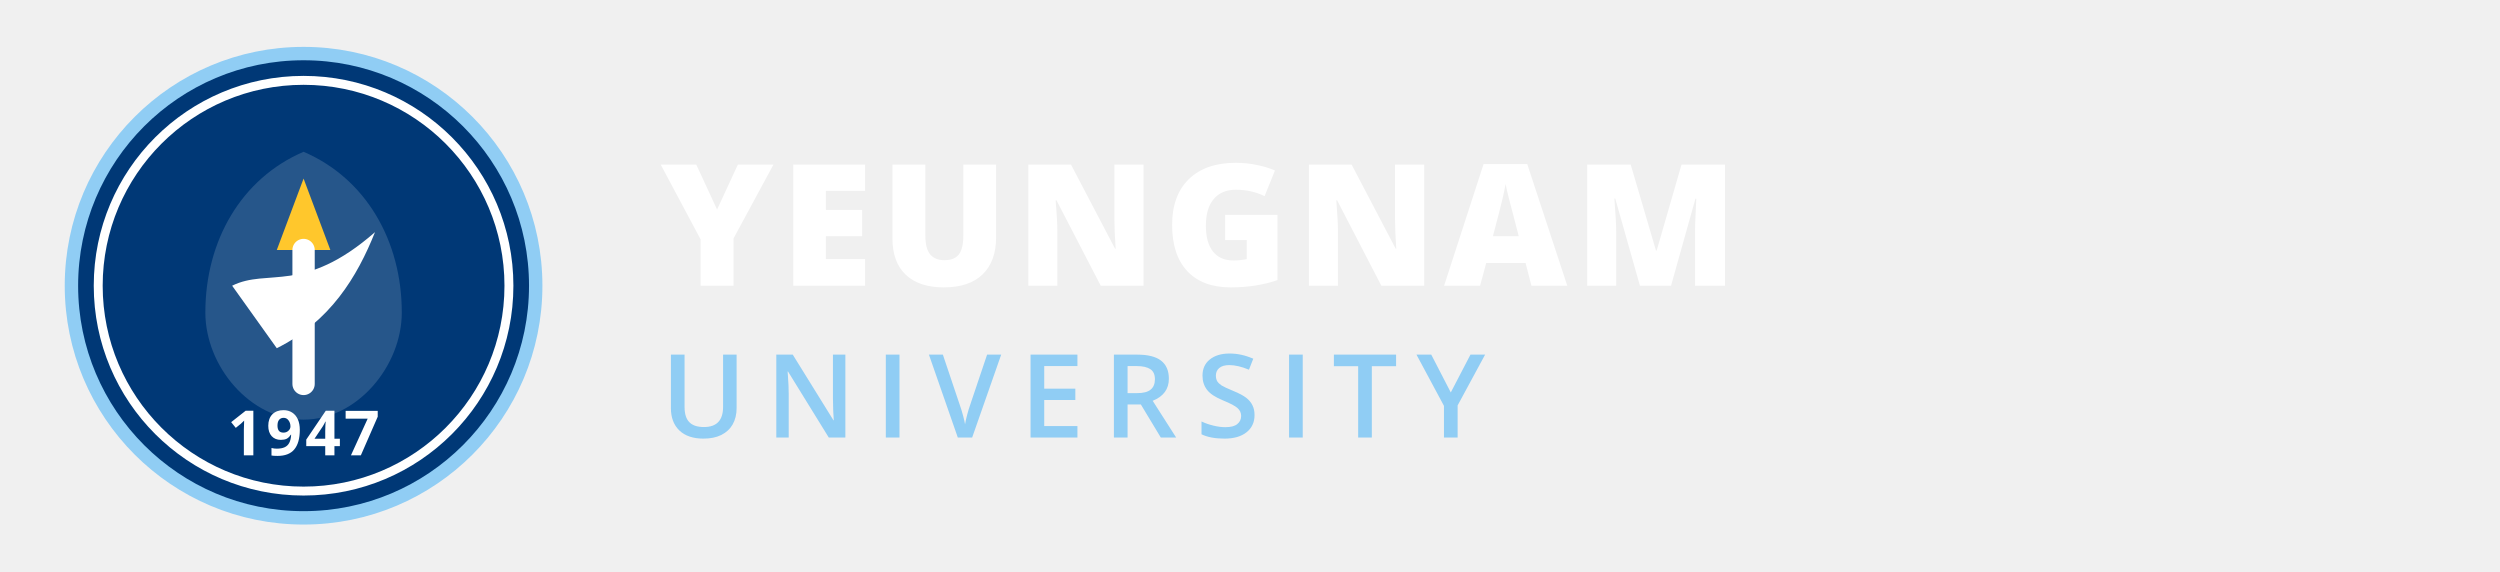
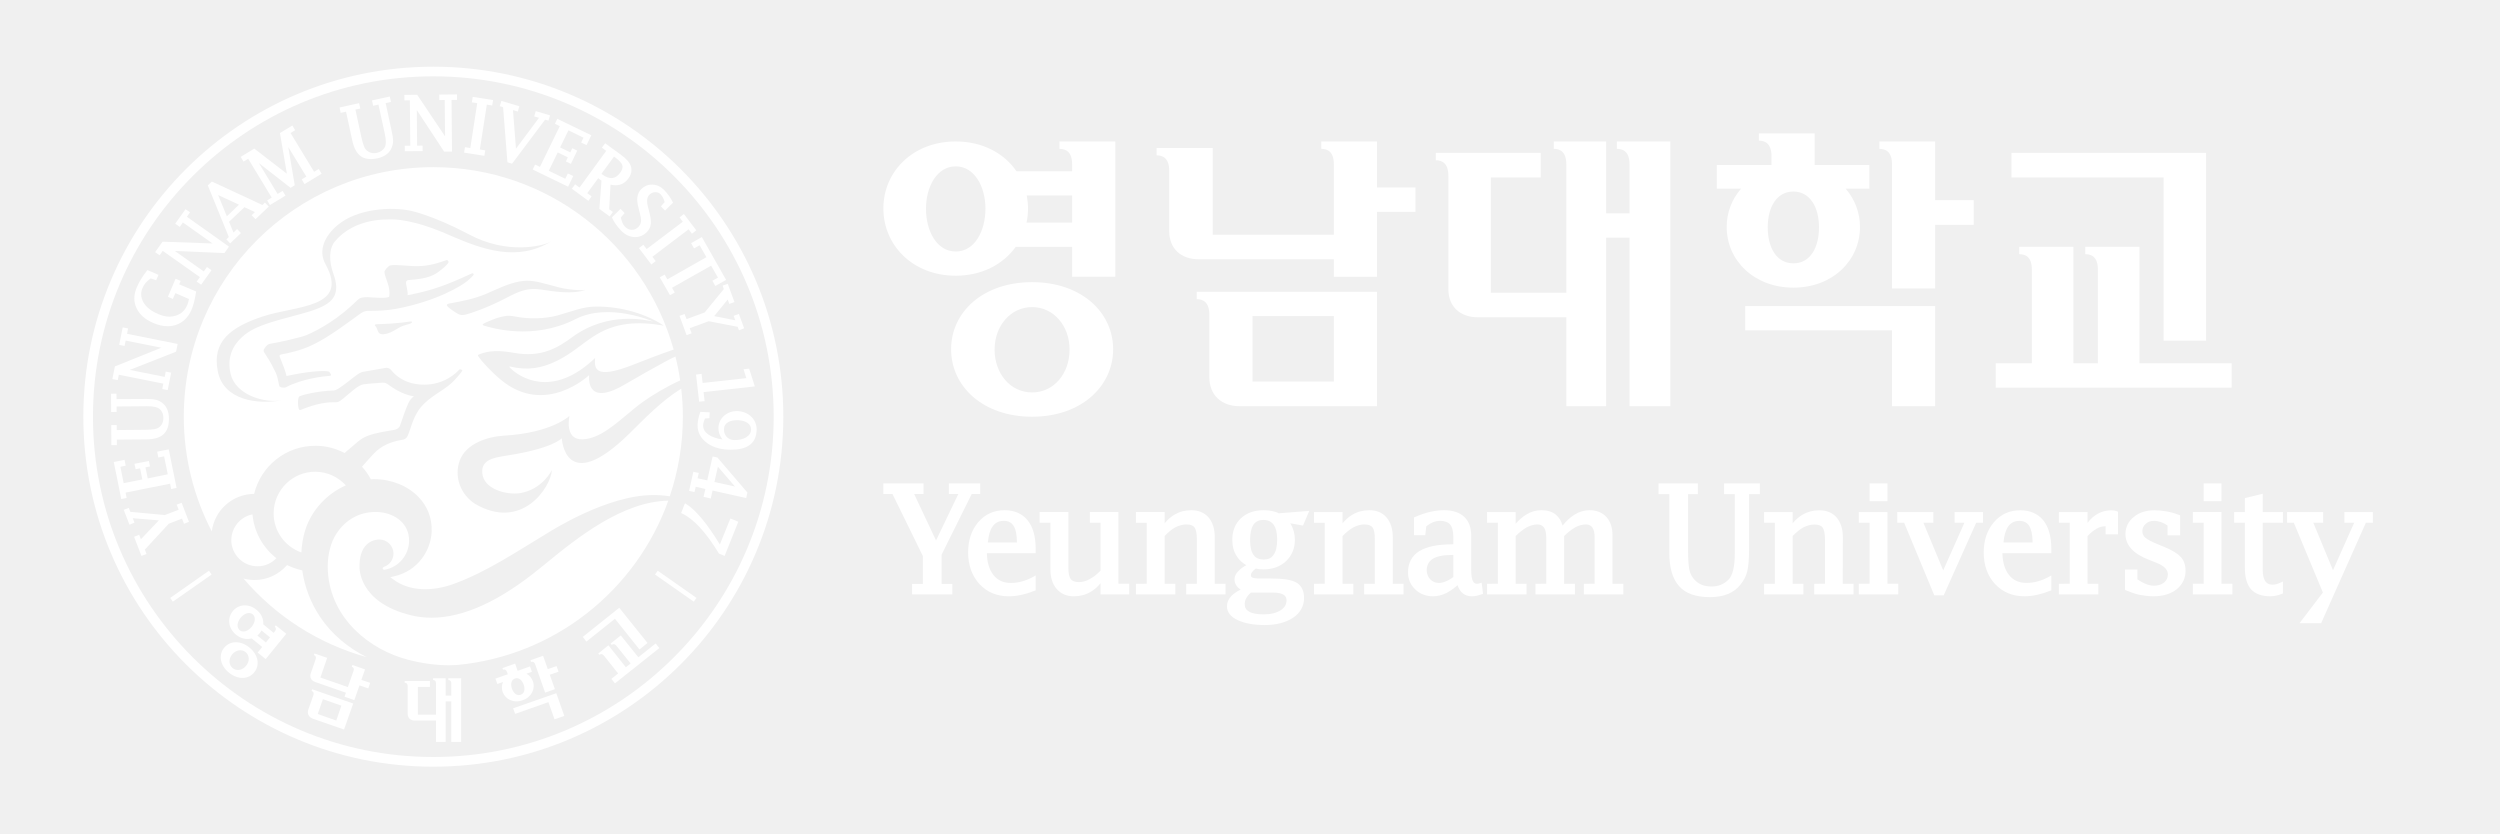
- <svg xmlns="http://www.w3.org/2000/svg" viewBox="0 0 280 64" width="280" height="64" role="img" aria-label="Yeungnam University">
-   <defs>
-     <style>
-       .yu-title-dark { font-family: 'Open Sans', -apple-system, sans-serif; font-weight: 800; font-size: 19px; fill: #ffffff; letter-spacing: 0.04em; }
-       .yu-sub-dark { font-family: 'Open Sans', -apple-system, sans-serif; font-weight: 600; font-size: 13px; fill: #90cdf4; letter-spacing: 0.16em; }
-     </style>
-   </defs>
-   <g transform="translate(6, 4)">
-     <circle cx="28" cy="28" r="26" fill="#003876" stroke="#90cdf4" stroke-width="1.5" />
-     <circle cx="28" cy="28" r="23" fill="none" stroke="#ffffff" stroke-width="1" />
-     <path d="M 28 13 C 21 16 17 23 17 31 C 17 37 22 43 28 43 C 34 43 39 37 39 31 C 39 23 35 16 28 13 Z" fill="#ffffff" opacity="0.15" />
-     <path d="M 28 16 L 25 24 L 31 24 Z" fill="#ffc72c" />
-     <path d="M 28 24 L 28 39" stroke="#ffffff" stroke-width="2.5" stroke-linecap="round" />
-     <path d="M 20 28 C 24 26 28 29 36 22 C 34 27 31 32 25 35 Z" fill="#ffffff" />
-     <text x="28" y="47" font-family="'Open Sans', sans-serif" font-weight="700" font-size="7" fill="#ffffff" text-anchor="middle" letter-spacing="0.05em">1947</text>
+ <svg xmlns="http://www.w3.org/2000/svg" viewBox="0 0 300 100" width="300" height="100" role="img" aria-label="Yeungnam University Official Signature">
+   <g transform="translate(-27.26, -8.92) scale(0.2568)">
+     <path fill="#FFFFFF" d="M 255.871 323.215 C 251.398 316.648 248.477 308.977 247.402 301.27 C 244.891 300.699 242.527 299.871 240.297 298.781 C 236.574 303.066 231.023 305.852 224.84 305.777 C 223.164 305.738 221.488 305.492 219.941 305.086 C 234.848 322.535 254.781 335.512 277.512 341.816 C 268.793 337.43 261.254 331.215 255.871 323.215 M 358.531 300.211 C 339.766 315.594 322.707 323.391 307.789 323.391 C 304.477 323.391 301.266 323 298.199 322.25 C 273.277 316.121 274.102 299.762 274.145 299.043 C 274.254 287.438 281.824 286.84 283.379 286.84 C 285.266 286.84 286.914 287.559 288.148 288.84 C 289.375 290.098 290.027 291.719 290.027 293.512 C 289.988 296.23 288.215 298.727 285.586 299.609 C 285.586 299.609 284.844 299.895 285.004 300.535 C 285.16 301.105 285.965 300.957 285.965 300.957 C 292.445 299.789 297.238 294.121 297.309 287.488 C 297.406 279.285 290.664 274.855 284.016 274.109 C 283.227 274 282.363 273.973 281.523 273.973 C 273.504 273.973 266.539 278.238 262.461 285.629 C 260.168 289.828 258.98 295.848 259.363 301.664 C 260.637 323.949 279.164 338.512 296.938 343.051 C 303.457 344.734 309.836 345.605 315.941 345.605 C 317.223 345.605 318.473 345.535 319.723 345.484 C 365.469 341.176 403.496 310.473 418.445 268.688 C 397.109 269.105 376.113 285.766 360.602 298.555 Z M 246.992 292.902 C 247.145 289.367 247.707 285.859 248.746 282.57 C 251.637 273.254 258.789 265.52 267.75 261.539 C 264.23 257.68 259.258 255.262 253.648 255.168 C 242.949 255.07 234.156 263.684 234.016 274.406 C 233.926 282.941 239.344 290.211 246.992 292.902 M 319.832 181.234 C 319.266 180.895 317.074 179.551 315.484 178.137 C 314.77 177.484 314.656 176.836 316.086 176.574 C 322.629 175.383 327.941 174.305 333.316 172.051 C 338.324 169.891 343.508 167.254 348.977 166.246 C 349.078 166.223 349.129 166.207 349.199 166.207 C 353.844 165.379 357.887 166.492 362.273 167.688 C 364.547 168.262 367.422 169.141 369.727 169.547 C 372.129 170.023 377.246 170.637 379.77 170.176 C 373.652 172.43 364.621 170.883 358.871 170.023 C 352.699 169.059 348.551 170.883 342.598 174.023 C 337.855 176.492 332.504 178.914 326.605 180.883 C 322.754 182.172 321.691 182.297 319.832 181.234 M 291.32 179.035 C 286.816 179.891 282.129 180 278.723 180 C 276.305 179.918 275.246 180.789 274.035 181.656 C 269.633 184.781 259.508 192.594 251.867 196.047 C 247.199 198.371 240.828 199.77 237.871 200.301 C 236.969 200.461 236.512 200.734 236.914 201.59 C 237.871 203.805 239.801 208.82 240.047 210.438 C 250.066 208.262 256.438 207.934 258.938 208.207 C 259.98 208.262 260.23 208.766 260.23 208.766 C 260.23 208.766 260.488 209.211 260.762 209.594 C 260.953 209.934 260.848 210.281 260.32 210.355 C 257.348 210.57 247.52 211.633 239.746 215.695 C 239.102 216.117 236.812 215.832 236.66 215.098 C 236.016 212.664 236.062 210.664 234.434 207.758 C 230.688 200.027 228.797 199.309 229.453 198.07 C 229.738 197.543 230.766 195.559 232.523 195.363 C 236.609 194.742 247.199 192.23 249.09 191.441 C 255.504 188.801 264.84 183.324 273.277 174.875 C 274.145 173.98 275.484 173.535 278.086 173.582 C 281.641 173.828 286.152 174.227 287.977 173.465 C 288.938 169.008 285.945 164.523 285.797 161.844 C 285.754 160.949 287.832 158.871 288.484 158.75 C 292.105 158.152 297.938 159.469 303.531 159.008 C 308.711 158.57 312.844 156.945 314.73 156.301 C 314.922 156.262 315.199 156.207 315.367 156.469 C 315.453 156.562 315.559 156.656 315.641 156.859 C 315.898 157.223 315.754 157.418 315.484 157.797 C 314.578 158.91 313.5 160.012 310.641 162.051 C 306.332 165.16 300.238 165.242 296.875 165.637 C 296.219 165.734 295.938 166.246 295.895 166.59 C 295.707 167.418 297 171.332 296.574 172.676 C 308.223 170.488 314.953 167.84 325.852 162.867 C 326.566 162.539 327.008 162.25 327.328 162.582 C 327.777 163.082 327.434 163.504 324.488 166.07 C 322.48 167.785 311.023 175.312 291.32 179.035 M 297.309 186.168 C 295.141 186.738 293.848 187.105 292.211 188.086 C 289.652 189.715 287.645 190.691 285.496 190.922 C 284.438 191.02 283.566 190.832 283.039 190.055 C 282.465 189.129 282.352 187.883 281.641 187.16 C 281.145 186.723 281.18 186.25 282.363 186.234 C 283.566 186.168 286.93 186.09 288.938 185.938 C 292.566 185.707 294.926 185.367 297.238 185.039 C 299.867 184.684 298.504 185.828 297.309 186.168 M 325.246 144.234 C 342.98 153.816 360.008 149.781 363.648 147.562 C 348.02 157.148 331.758 151.34 317.188 145.066 C 298.883 136.805 289.879 137.27 288.383 137.254 C 279.023 137.156 269.082 139.836 262.609 147.594 C 259.742 151.098 259.91 157.051 261.945 162.672 C 265.184 171.66 262.418 175.988 254.02 179.156 C 245.363 182.516 229.254 184.895 221.641 190.328 C 215.031 195.066 212.074 201.402 213.891 209.363 C 216.141 219.172 229.562 223.355 238.117 221.738 C 226.645 223.93 210.508 221.836 207.918 208.191 C 205.156 194.254 213.973 187.594 228.91 182.621 C 244.562 177.402 269.723 178.898 258.219 158.109 C 254.707 151.738 257.941 144.941 263.871 139.957 C 273.367 131.98 289.375 131.355 298.086 133.23 C 298.086 133.23 308.281 135.27 325.246 144.234 M 424.484 216.348 C 415.184 222.07 406.77 230.926 400.254 237.34 C 370.066 266.961 368.668 239.539 368.668 239.539 C 368.668 239.539 364.453 244.391 342.562 247.68 C 337.367 248.551 330.914 249.363 331.523 255.805 C 332.129 263.266 342.574 266.09 349.078 265.195 C 359.699 263.469 364.055 254.391 364.074 254.352 C 363.465 262.598 349.996 282.941 328.156 270.184 C 321.383 265.832 318.207 257.586 321.008 249.863 C 323.957 242 333.918 238.809 341.539 238.316 C 364.164 237.016 372.254 229.074 372.254 229.074 C 372.254 229.074 369.688 240.344 378.348 240.027 C 382.637 239.871 386.586 237.883 389.996 235.574 C 395.891 231.633 400.93 226.578 406.652 222.461 C 411.285 219.215 417.59 215.395 423.977 212.5 C 423.426 208.723 422.719 204.988 421.766 201.332 C 420.219 202.035 418.586 202.867 416.875 203.805 C 411.012 206.957 404.523 210.664 398.883 213.953 C 380.879 224.84 381.258 212.598 381.445 210.039 C 381.445 210.039 360.914 229.566 340.07 212.094 C 335.379 208.168 331.035 203.328 329.824 201.469 C 329.297 200.68 329.32 200.559 330.426 200.191 C 334.734 198.547 339.316 198.355 346.578 199.66 C 359.074 201.832 366.621 197.391 373.547 192.281 C 390.359 180 407.895 184.32 411.367 184.984 C 411.367 184.984 390.738 175.867 375.094 183.859 C 354.973 194.117 335.148 187.691 332.523 186.973 C 331.312 186.613 331.227 186.305 333.527 185.273 C 337.477 183.586 338.785 183.098 341.66 182.527 C 343.441 182.117 345.18 182.285 347.18 182.703 C 353.402 183.91 360.688 183.723 366.555 182.172 C 372.848 180.457 378.348 178.055 384.383 178.004 C 396.77 177.824 408.621 181.699 416.348 186.902 C 404.043 184.781 393.438 185.312 383.207 192.117 C 377.102 196.168 373.484 199.77 366.621 203.23 C 359.324 206.902 352.613 207.934 344.652 206.031 C 344.082 205.926 343.91 206.031 344.652 206.766 C 348.383 210.543 363.902 221.523 384.242 202.012 C 383.871 206.738 383.836 212.199 401.379 205.422 C 407.414 203.027 414.336 200.367 420.934 198.086 C 407.223 148.934 362.145 112.848 308.645 112.848 C 244.266 112.848 192.035 165.051 192.035 229.445 C 192.035 248.781 196.777 266.988 205.121 283.062 C 206.367 273.199 214.766 265.602 224.902 265.52 C 228.062 252.516 239.801 242.91 253.777 243.047 C 258.621 243.059 263.18 244.34 267.184 246.43 C 267.832 245.859 268.449 245.277 269.191 244.703 C 272.105 242.367 274.301 239.758 277.934 238.414 C 281.641 236.961 286.434 236.309 290.375 235.613 C 291.637 235.379 292.762 234.648 293.098 233.574 C 294.223 230.262 295.777 225.762 296.949 223.184 C 297.676 221.566 298.648 220.574 299.566 219.949 C 295.938 219.375 292.039 217.719 287.766 214.566 C 286.93 213.93 286.094 213.508 285.035 213.547 C 282.875 213.695 278.895 213.941 275.883 214.352 C 273.367 214.719 269.34 218.75 266.434 221.047 C 264.336 222.719 264.164 222.746 261.48 222.719 C 254.781 222.68 246.992 226.195 246.516 226.348 C 245.746 226.605 245.516 225.043 245.418 223.695 C 245.281 222.5 245.559 220.461 245.855 220.121 C 246.57 219.375 254.984 217.367 262.043 217.215 C 263.52 217.172 266.141 215.098 269.34 212.664 C 271.844 210.777 274.207 208.504 276.414 208.383 L 286.535 206.617 C 286.535 206.617 287.832 206.387 288.895 207.609 C 289.953 208.957 292.906 212.258 298.316 213.727 C 301.512 214.578 312.141 216.402 320.727 207.527 C 320.852 207.445 321.043 207.199 321.336 207.34 C 321.613 207.445 321.844 207.543 322.047 207.609 C 322.184 207.668 322.184 207.758 322.184 207.895 C 321.648 208.957 320.152 210.543 318.895 211.984 C 314.84 216.605 309.391 218.48 304.332 223.355 C 300.395 227.164 298.992 231.699 297.262 236.906 C 296.496 239.148 295.816 239.961 294.16 240.246 C 289.016 241.059 284.285 242.965 280.762 246.77 C 278.152 249.582 276.879 251.074 275.309 252.805 C 276.922 254.594 278.34 256.566 279.445 258.695 C 279.973 258.688 280.461 258.629 280.926 258.629 C 288.938 258.629 296.688 261.727 301.699 266.961 C 305.996 271.379 308.094 276.977 307.859 283.156 C 307.543 291.473 301.828 301.594 289.988 304.121 L 288.52 304.449 L 289.727 305.32 C 297.785 311.543 308.941 310.93 318.016 307.641 C 333.727 301.977 348.02 292.195 362.273 283.66 C 363.523 282.941 389.746 266.062 411.445 266.062 C 414.066 266.062 416.668 266.266 419.137 266.648 C 423.059 254.949 425.246 242.477 425.246 229.445 C 425.246 225.012 424.988 220.656 424.484 216.348 M 235.301 295.574 C 229.094 290.727 224.863 283.402 224.141 275.102 C 218.543 276.172 214.355 281.094 214.234 286.977 C 214.18 293.727 219.602 299.285 226.383 299.352 C 229.855 299.406 233.074 297.938 235.301 295.574 " />
+     <path fill="#FFFFFF" d="M 196.184 117.02 C 167.395 145.785 149.594 185.543 149.594 229.449 C 149.594 273.375 167.395 313.117 196.184 341.871 C 224.945 370.688 264.695 388.473 308.625 388.473 C 352.551 388.473 392.309 370.688 421.07 341.871 C 449.871 313.117 467.688 273.375 467.688 229.449 C 467.688 185.543 449.871 145.785 421.07 117.02 C 392.309 88.203 352.551 70.402 308.625 70.402 C 264.695 70.402 224.945 88.203 196.184 117.02 M 145.094 229.449 C 145.094 139.113 218.301 65.902 308.625 65.902 C 398.961 65.902 472.188 139.113 472.188 229.449 C 472.188 319.789 398.961 393 308.625 393 C 218.301 393 145.094 319.789 145.094 229.449 " />
+     <path fill="#FFFFFF" d="M 205.039 303.199 L 186.922 315.891 L 185.684 314.137 L 203.793 301.422 Z M 205.039 303.199 " />
+     <path fill="#FFFFFF" d="M 413.488 301.422 L 431.617 314.137 L 430.348 315.891 L 412.234 303.199 Z M 413.488 301.422 " />
+     <path fill="#FFFFFF" d="M 159.32 250.629 L 164.352 249.609 L 164.414 250.02 L 164.879 252.352 L 164.457 252.426 L 162.418 252.855 L 163.945 260.516 L 172.672 258.781 L 171.609 253.605 L 169.527 254.012 L 169.43 253.578 L 168.996 251.48 L 175.707 250.141 L 175.809 250.586 L 176.23 252.691 L 175.781 252.805 L 174.117 253.129 L 175.199 258.293 L 184.539 256.375 L 182.844 247.977 L 180.156 248.535 L 180.059 248.102 L 179.586 245.801 L 184.621 244.801 L 184.996 244.703 L 188.664 262.75 L 188.195 262.832 L 186.117 263.266 L 186.035 262.805 L 185.633 260.75 L 164.84 264.922 L 165.328 267.422 L 164.879 267.52 L 162.82 267.949 Z M 159.32 250.629 " />
+     <path fill="#FFFFFF" d="M 158.133 233.398 L 158.578 233.355 L 160.699 233.355 L 160.699 235.695 L 173.863 235.574 C 176.039 235.559 177.633 235.438 178.582 235.219 C 179.512 235.004 180.273 234.648 180.871 234.121 C 181.992 233.059 182.5 231.754 182.5 230.07 C 182.543 230.07 182.5 230.059 182.5 230.031 C 182.5 228.383 181.992 227.055 180.914 225.992 C 180.004 225.098 177.965 224.523 174.754 224.555 C 174.668 224.555 174.598 224.555 174.559 224.566 L 160.652 224.68 L 160.656 227.203 L 160.238 227.23 L 158.09 227.258 L 158.043 218.711 L 158.469 218.711 L 160.574 218.684 L 160.574 219.145 L 160.625 221.234 L 173.582 221.168 C 173.75 221.145 173.902 221.145 174.094 221.145 C 176.184 221.145 177.742 221.234 178.836 221.523 C 179.988 221.738 181.082 222.312 182.145 223.152 C 184.09 224.703 185.09 227.164 185.09 230.355 L 185.09 230.52 C 185.09 233.672 184.277 236.102 182.562 237.652 C 180.852 239.254 178.172 240.016 174.598 240.059 L 160.762 240.164 L 160.762 242.746 L 158.191 242.746 Z M 158.133 233.398 " />
+     <path fill="#FFFFFF" d="M 184.07 216.93 L 181.992 216.535 L 182.059 216.117 L 182.461 214.012 L 161.68 209.852 L 161.176 212.352 L 160.734 212.27 L 158.641 211.875 L 159.844 205.953 L 181.551 197.219 L 164.875 193.871 L 164.352 196.414 L 163.945 196.301 L 161.852 195.895 L 163.48 187.746 L 163.926 187.797 L 166.008 188.234 L 165.918 188.684 L 165.52 190.734 L 189.152 195.461 L 188.477 198.844 L 188.418 199.078 L 166.797 207.582 L 183.117 210.859 L 183.602 208.344 L 184.055 208.453 L 186.129 208.871 L 184.508 217.027 Z M 184.07 216.93 " />
+     <path fill="#FFFFFF" d="M 179.129 165.68 L 176.57 164.82 C 175.652 165.477 174.898 166.152 174.262 166.848 C 173.609 167.645 173.121 168.422 172.777 169.266 C 172.332 170.27 172.121 171.262 172.121 172.242 C 172.121 173.504 172.48 174.738 173.199 176.047 C 174.477 178.273 176.762 180.066 179.988 181.453 C 181.891 182.297 183.633 182.703 185.332 182.703 C 186.383 182.703 187.348 182.555 188.281 182.242 C 190.824 181.453 192.562 179.824 193.676 177.254 C 194.008 176.52 194.246 175.566 194.453 174.457 L 188.094 171.711 L 186.922 174.457 L 186.551 174.266 L 184.621 173.406 L 188.195 165 L 188.609 165.16 L 190.555 166.004 L 190.402 166.414 L 189.895 167.605 L 197.812 170.949 L 197.75 171.316 C 197.246 174.656 196.539 177.363 195.664 179.457 C 194.113 183.004 191.734 185.383 188.516 186.508 C 187.188 186.973 185.867 187.176 184.465 187.176 C 182.395 187.176 180.172 186.684 177.883 185.707 C 173.988 184.047 171.316 181.699 169.941 178.711 C 169.262 177.254 168.918 175.77 168.918 174.184 C 168.918 172.484 169.344 170.707 170.129 168.855 C 170.699 167.555 171.379 166.246 172.164 165 C 172.973 163.707 173.844 162.445 174.82 161.211 L 175.051 160.949 L 180.215 163.176 Z M 179.129 165.68 " />
+     <path fill="#FFFFFF" d="M 188.027 139.266 L 192.836 132.484 L 194.949 133.938 L 193.488 136.031 L 213.137 149.984 L 211.176 152.785 L 211.016 152.988 L 187.836 151.996 L 201.371 161.586 L 202.855 159.523 L 203.23 159.781 L 204.969 161.016 L 200.129 167.785 L 199.785 167.523 L 198.043 166.305 L 198.301 165.965 L 199.547 164.227 L 182.199 151.957 L 180.742 154.035 L 178.641 152.551 L 182.121 147.676 L 205.477 148.504 L 191.613 138.68 L 190.148 140.758 Z M 188.027 139.266 " />
+     <path fill="#FFFFFF" d="M 212.156 135.812 L 217.832 130.391 L 208.09 125.867 Z M 205.156 119.574 L 228.797 130.539 L 229.93 129.371 L 231.742 131.258 L 225.539 137.156 L 223.742 135.285 L 225.281 133.828 L 220.363 131.559 L 213.191 138.367 L 215.25 143.395 L 216.961 141.762 L 218.742 143.652 L 213.707 148.449 L 211.926 146.602 L 213.082 145.488 L 203.262 121.371 Z M 205.156 119.574 " />
+     <path fill="#FFFFFF" d="M 256.438 115.895 L 248.449 120.758 L 247.145 118.57 L 249.301 117.266 L 240.855 103.422 L 243.883 121.301 L 241.934 122.508 L 227.133 110.961 L 235.875 125.375 L 238.211 123.938 L 239.555 126.152 L 232.273 130.555 L 230.988 128.379 L 233.121 127.062 L 222.125 108.922 L 219.941 110.254 L 218.621 108.039 L 224.973 104.18 L 240.211 115.918 L 236.969 96.91 L 242.777 93.379 L 244.074 95.594 L 241.914 96.883 L 252.93 115.008 L 255.109 113.707 Z M 256.438 115.895 " />
+     <path fill="#FFFFFF" d="M 264.84 84.969 L 273.953 82.941 L 274.527 85.457 L 272.238 85.93 L 275.016 98.812 C 275.5 100.934 275.945 102.441 276.348 103.367 C 276.734 104.234 277.242 104.898 277.934 105.348 C 278.805 106 279.762 106.297 280.879 106.297 C 281.289 106.297 281.789 106.258 282.277 106.164 C 283.887 105.785 285.016 104.996 285.871 103.715 C 286.242 103.16 286.434 102.25 286.434 101.043 C 286.434 100.023 286.285 98.715 285.965 97.223 L 282.996 83.605 L 280.523 84.176 L 279.973 81.652 L 288.293 79.844 L 288.859 82.348 L 286.367 82.902 L 289.082 95.551 C 289.582 97.754 289.848 99.41 289.848 100.594 L 289.848 100.773 C 289.805 101.953 289.461 103.16 288.914 104.332 C 287.766 106.598 285.543 108.051 282.465 108.734 C 281.371 108.961 280.312 109.07 279.402 109.07 C 277.582 109.07 276.031 108.66 274.758 107.754 C 272.855 106.379 271.543 103.934 270.781 100.469 L 267.852 86.938 L 265.328 87.48 Z M 264.84 84.969 " />
+     <path fill="#FFFFFF" d="M 313.691 105.578 L 300.926 86.176 L 301.062 102.82 L 303.609 102.766 L 303.652 105.34 L 295.328 105.402 L 295.285 102.836 L 297.867 102.836 L 297.676 81.625 L 295.141 81.641 L 295.098 79.07 L 301.105 79.031 L 314.133 98.473 L 313.957 81.461 L 311.402 81.5 L 311.402 78.934 L 319.684 78.852 L 319.723 81.434 L 317.152 81.445 L 317.375 105.578 Z M 313.691 105.578 " />
+     <path fill="#FFFFFF" d="M 323.426 103.512 L 325.926 103.91 L 329.152 82.941 L 326.648 82.562 L 327.055 80.008 L 336.562 81.5 L 336.156 84.027 L 333.645 83.637 L 330.383 104.574 L 332.883 104.996 L 332.504 107.551 L 323.012 106.055 Z M 323.426 103.512 " />
+     <path fill="#FFFFFF" d="M 340.445 81.895 L 348.852 84.395 L 348.109 86.855 L 345.859 86.172 L 347.262 104.219 L 358.02 89.789 L 355.773 89.137 L 356.516 86.664 L 363.184 88.652 L 362.441 91.109 L 360.875 90.648 L 345.438 111.23 L 343.27 110.562 L 341.238 84.816 L 339.699 84.355 Z M 340.445 81.895 " />
+     <path fill="#FFFFFF" d="M 371.617 121.977 L 355.09 113.961 L 356.18 111.652 L 358.453 112.727 L 367.734 93.691 L 365.457 92.574 L 366.555 90.25 L 382.457 97.957 L 380.234 102.562 L 377.734 101.34 L 378.797 99.07 L 371.785 95.629 L 367.887 103.625 L 372.652 105.957 L 373.562 104.004 L 375.875 105.129 L 372.926 111.312 L 370.574 110.156 L 371.508 108.27 L 366.77 105.957 L 362.594 114.547 L 370.285 118.273 L 371.508 115.809 L 374.016 117.02 Z M 371.617 121.977 " />
+     <path fill="#FFFFFF" d="M 414.992 131.141 L 416.73 129.184 C 416.543 128.422 416.285 127.738 415.984 127.141 C 415.648 126.531 415.266 126 414.777 125.469 C 414.164 124.848 413.445 124.535 412.465 124.535 L 412.277 124.535 C 411.27 124.586 410.402 124.969 409.586 125.742 C 408.863 126.438 408.535 127.371 408.535 128.648 C 408.535 129.344 408.621 130.105 408.848 130.988 L 409.359 133.004 C 410.012 135.336 410.312 137.211 410.312 138.641 C 410.312 138.883 410.312 139.129 410.27 139.371 C 410.117 140.852 409.426 142.199 408.227 143.379 C 406.77 144.781 405.035 145.516 403.043 145.516 L 403.023 145.516 C 402.859 145.516 402.672 145.5 402.441 145.5 C 400.254 145.352 398.238 144.371 396.504 142.621 C 395.551 141.598 394.68 140.625 393.969 139.602 C 393.246 138.582 392.648 137.578 392.23 136.562 L 392.117 136.262 L 396.117 132.336 L 398.031 134.305 L 396.242 136.383 C 396.504 137.348 396.766 138.219 397.027 138.883 C 397.371 139.645 397.75 140.227 398.176 140.625 C 399.09 141.586 400.098 142.062 401.27 142.117 L 401.465 142.117 C 402.559 142.117 403.465 141.711 404.336 140.906 C 405.09 140.16 405.504 139.371 405.652 138.512 C 405.672 138.27 405.715 138.055 405.715 137.77 C 405.715 136.953 405.543 135.945 405.23 134.699 L 404.723 132.715 C 404.191 130.785 403.914 129.211 403.914 127.875 C 403.914 127.523 403.934 127.184 403.996 126.871 C 404.172 125.406 404.805 124.082 405.883 123.043 C 407.242 121.707 408.891 120.973 410.742 121.012 L 411.145 121.012 C 413.188 121.109 414.973 121.977 416.543 123.57 C 417.348 124.398 418.082 125.293 418.766 126.242 C 419.438 127.141 420.008 128.145 420.523 129.211 L 420.633 129.469 L 416.906 133.133 Z M 414.992 131.141 " />
+     <path fill="#FFFFFF" d="M 406.773 149.102 L 408.324 151.113 L 425.207 138.355 L 423.699 136.316 L 425.734 134.738 L 431.531 142.387 L 429.477 143.938 L 427.93 141.883 L 411.012 154.711 L 412.543 156.75 L 410.516 158.328 L 404.723 150.664 Z M 406.773 149.102 " />
+     <path fill="#FFFFFF" d="M 419.234 172.676 L 414.445 164.316 L 416.73 163.043 L 417.984 165.281 L 436.25 154.914 L 433.078 149.348 L 430.469 150.789 L 429.098 148.352 L 434.121 145.516 L 445.453 165.527 L 440.41 168.367 L 439.051 165.922 L 441.641 164.469 L 438.449 158.871 L 420.18 169.199 L 421.469 171.414 Z M 419.234 172.676 " />
+     <path fill="#FFFFFF" d="M 426.984 191.344 L 423.676 182.336 L 426.043 181.453 L 426.984 183.859 L 435.438 180.734 L 444.387 169.809 L 443.82 168.191 L 446.23 167.352 L 449.344 175.867 L 446.953 176.766 L 446.207 174.699 L 439.883 182.457 L 449.75 184.418 L 448.98 182.324 L 451.422 181.426 L 453.883 188.137 L 451.465 189.078 L 450.852 187.445 L 437.312 184.836 L 428.461 188.086 L 429.352 190.477 Z M 426.984 191.344 " />
+     <path fill="#FFFFFF" d="M 432.848 222.445 L 431.41 209.758 L 433.988 209.457 L 434.48 213.695 L 454.902 211.43 L 453.598 207.285 L 456.223 206.996 L 458.875 215.301 L 434.926 217.949 L 435.41 222.191 Z M 432.848 222.445 " />
+     <path fill="#FFFFFF" d="M 444.391 294.367 L 442.168 293.453 L 442.082 293.363 C 436.027 283.402 430.219 277.164 424.816 274.652 L 424.461 274.434 L 426.039 270.371 L 426.266 269.926 L 426.707 270.184 C 431.32 273.074 436.574 279.406 442.531 289.16 L 447.453 277.031 L 451.152 278.52 L 444.766 294.516 Z M 444.391 294.367 " />
+     <path fill="#FFFFFF" d="M 395.973 115.43 C 394.801 117.02 393.586 117.793 392.262 117.941 L 391.828 117.941 C 390.598 117.941 389.238 117.453 387.711 116.355 L 387.203 115.949 L 393.09 107.891 L 393.246 108.012 C 395.402 109.562 396.629 110.906 396.945 111.91 C 397.008 112.141 397.07 112.402 397.07 112.676 C 397.07 113.43 396.734 114.371 395.973 115.43 M 401 112.578 C 400.441 110.703 398.918 109.004 396.562 107.266 L 388.941 101.68 L 387.668 103.391 L 387.391 103.715 L 389.426 105.242 L 376.949 122.375 L 375.242 121.109 L 374.902 120.852 L 373.621 122.605 L 373.352 122.902 L 381.105 128.598 L 382.355 126.859 L 382.602 126.531 L 380.578 124.992 L 385.688 118.012 L 387.223 119.152 L 386.23 132.336 L 391.02 135.867 L 392.309 134.156 L 392.566 133.773 L 390.828 132.523 L 391.434 121.016 C 392.262 121.215 393.023 121.312 393.816 121.312 C 394.539 121.312 395.25 121.215 395.93 121.016 C 397.453 120.578 398.746 119.574 399.812 118.121 C 400.742 116.816 401.23 115.523 401.23 114.207 C 401.23 113.633 401.164 113.109 401 112.578 " />
+     <path fill="#FFFFFF" d="M 457.117 235.695 C 457.055 237.027 456.312 238.168 454.789 239.105 C 453.355 239.934 451.676 240.367 449.684 240.367 L 449.031 240.367 C 447.633 240.262 446.547 239.797 445.676 238.809 C 444.84 237.84 444.457 236.785 444.457 235.465 L 444.457 235.164 C 444.5 233.832 445.066 232.867 446.277 232.094 C 447.32 231.453 448.711 231.09 450.512 231.09 L 451.152 231.09 C 453.121 231.195 454.613 231.699 455.695 232.52 C 456.652 233.316 457.117 234.227 457.117 235.465 Z M 457.355 229.594 C 455.68 227.895 453.461 226.961 450.809 226.824 L 450.363 226.824 C 448.203 226.824 446.277 227.543 444.648 228.887 C 442.91 230.398 441.961 232.309 441.891 234.539 L 441.891 234.906 C 441.891 235.965 442.082 236.961 442.484 237.922 C 442.801 238.699 443.23 239.395 443.781 240.102 C 440.938 239.676 438.777 238.902 437.203 237.816 C 435.52 236.645 434.723 235.289 434.723 233.645 L 434.723 233.398 C 434.758 232.867 434.859 232.324 435.051 231.754 C 435.176 231.277 435.371 230.789 435.605 230.285 L 437.238 230.191 L 437.652 230.164 L 437.766 227.879 L 437.766 227.406 L 433.418 227.203 L 433.309 227.516 C 432.973 228.453 432.703 229.352 432.512 230.285 C 432.316 231.195 432.188 232.137 432.129 233.043 L 432.129 233.574 C 432.129 236.645 433.461 239.254 435.953 241.281 C 438.562 243.469 442.082 244.648 446.402 244.867 C 446.918 244.867 447.395 244.879 447.82 244.879 C 451.34 244.879 454.109 244.258 456.074 242.938 C 458.387 241.457 459.574 239.051 459.707 235.938 C 459.707 235.793 459.727 235.613 459.727 235.477 C 459.727 233.195 458.918 231.195 457.355 229.594 " />
+     <path fill="#FFFFFF" d="M 440.004 259.977 L 441.617 252.805 L 449.602 262.098 Z M 441.398 248.535 L 439.539 248.117 L 439.141 248.047 L 436.637 259.215 L 432.125 258.238 L 432.59 256.172 L 432.699 255.746 L 430.582 255.289 L 430.145 255.168 L 428.16 264.133 L 430.238 264.57 L 430.668 264.676 L 431.258 262.18 L 435.77 263.238 L 434.906 266.891 L 438.293 267.695 L 439.113 263.961 L 454.859 267.477 L 455.355 265.113 L 455.426 264.922 Z M 441.398 248.535 " />
+     <path fill="#FFFFFF" d="M 404.441 341.871 L 396.242 331.664 L 391.508 335.441 L 392.004 336.105 C 392.566 335.633 393.309 335.441 394.23 336.559 L 400.82 344.766 L 398.621 346.543 L 390.445 336.273 L 385.727 340.102 L 386.23 340.727 C 386.785 340.297 387.523 340.102 388.434 341.191 L 394.992 349.438 L 391.828 351.988 L 393.512 354.066 L 414.246 337.574 L 412.543 335.414 Z M 404.973 338.227 L 408.723 335.195 L 395.523 318.73 L 378.457 332.359 L 380.172 334.531 L 393.512 323.879 Z M 404.973 338.227 " />
+     <path fill="#FFFFFF" d="M 257.051 361.449 L 265.672 364.477 L 263.285 371.438 L 254.633 368.391 Z M 251.762 357.594 C 252.438 357.859 253.008 358.379 252.547 359.715 L 250.207 366.371 C 249.598 368.188 250.398 369.848 252.324 370.566 L 266.922 375.633 L 271.199 363.488 L 252.02 356.816 Z M 275.016 352.426 L 276.734 347.535 L 270.82 345.473 L 270.531 346.285 C 271.199 346.504 271.781 347.016 271.309 348.367 L 268.699 355.809 L 255.875 351.328 L 259.051 342.141 L 253.098 340.102 L 252.836 340.836 C 253.516 341.094 254.066 341.613 253.605 342.957 L 251.379 349.371 C 250.738 351.168 251.527 352.781 253.457 353.434 L 267.793 358.434 L 267.156 360.293 L 271.723 361.898 L 274.145 354.996 L 278.234 356.426 L 279.125 353.824 Z M 275.016 352.426 " />
+     <path fill="#FFFFFF" d="M 230.387 334.953 L 226.41 331.707 C 226.832 331.379 227.211 331 227.531 330.594 C 227.852 330.184 228.125 329.777 228.344 329.344 L 232.316 332.547 Z M 223.801 327.574 C 222.219 329.531 219.832 330.594 218.188 329.246 C 216.539 327.859 217.027 325.336 218.621 323.391 C 220.195 321.445 222.551 320.469 224.223 321.789 C 225.84 323.105 225.352 325.656 223.801 327.574 M 235.031 326.949 L 234.523 327.574 C 235.07 328.062 235.414 328.77 234.543 329.844 L 234.016 330.457 L 229.18 326.488 C 229.367 324.055 228.316 321.516 225.961 319.641 C 222.219 316.598 217.531 317.102 214.906 320.336 C 212.305 323.555 212.719 328.297 216.473 331.336 C 218.762 333.215 221.426 333.688 223.738 333.062 L 228.68 337.047 L 226.562 339.668 L 230.309 342.723 L 239.918 330.891 Z M 221.172 345.82 C 219.488 347.941 216.77 348.473 214.883 346.938 C 212.965 345.418 212.934 342.59 214.629 340.523 C 216.305 338.461 219.062 337.98 220.93 339.449 C 222.781 341.016 222.891 343.758 221.172 345.82 M 222.699 337.305 C 218.359 333.797 213.48 334.219 210.863 337.457 C 208.258 340.672 208.848 345.578 213.137 349.059 C 217.469 352.535 222.391 352.18 224.973 348.891 C 227.621 345.66 226.98 340.793 222.699 337.305 " />
+     <path fill="#FFFFFF" d="M 315.641 351.695 L 315.641 352.496 C 316.355 352.496 317.039 352.863 317.039 354.223 L 317.039 359.777 L 314.41 359.777 L 314.41 351.695 L 308.52 351.695 L 308.52 352.496 C 309.242 352.496 309.906 352.863 309.906 354.223 L 309.906 368.691 L 301.43 368.691 L 301.43 355.742 L 307.051 355.742 L 307.051 352.945 L 295.246 352.945 L 295.246 353.773 C 295.938 353.773 296.664 354.109 296.664 355.523 L 296.664 368.297 C 296.664 370.227 297.938 371.438 299.98 371.438 L 309.906 371.438 L 309.906 381.438 L 314.41 381.438 L 314.41 362.496 L 317.039 362.496 L 317.039 381.438 L 321.648 381.438 L 321.648 351.695 Z M 315.641 351.695 " />
+     <path fill="#FFFFFF" d="M 362.125 347.414 L 359.93 341.176 L 354.039 343.254 L 354.289 344.043 C 354.973 343.84 355.773 343.895 356.242 345.195 L 360.875 358.379 L 365.453 356.773 L 363.062 350.035 L 367.152 348.598 L 366.238 345.988 Z M 362.125 347.414 " />
+     <path fill="#FFFFFF" d="M 346.879 368.309 L 362.418 362.832 L 365.266 370.867 L 369.844 369.262 L 366.105 358.664 L 345.926 365.727 Z M 346.879 368.309 " />
+     <path fill="#FFFFFF" d="M 349.465 359.383 C 347.684 360.035 346.16 358.719 345.371 356.559 C 344.652 354.398 345.031 352.426 346.789 351.801 C 348.523 351.164 350.094 352.492 350.852 354.645 C 351.605 356.762 351.262 358.797 349.465 359.383 M 353.844 346.148 L 348.027 348.215 L 346.879 344.816 L 340.941 346.926 L 341.207 347.684 C 341.926 347.453 342.637 347.508 343.109 348.867 L 343.441 349.805 L 337.664 351.844 L 338.555 354.355 L 341.184 353.434 C 340.605 354.871 340.508 356.516 341.012 358.055 C 342.301 361.586 346.199 363.445 350.398 361.949 C 354.543 360.527 356.41 356.586 355.16 353.066 C 354.594 351.531 353.539 350.32 352.18 349.551 L 354.711 348.664 Z M 353.844 346.148 " />
+     <path fill="#FFFFFF" d="M 166.656 279.934 L 168.996 278.973 L 168.199 276.891 L 180.383 277.898 L 171.988 286.73 L 171.188 284.613 L 168.812 285.562 L 172.25 294.504 L 174.613 293.594 L 173.844 291.551 L 184.996 279.488 L 191.203 277.066 L 192.141 279.488 L 194.453 278.578 L 191.035 269.68 L 188.703 270.547 L 189.656 272.926 L 183.094 275.426 L 167.062 273.93 L 166.316 272.07 L 163.969 272.969 Z M 166.656 279.934 " />
  </g>
-   <text x="74" y="32" class="yu-title-dark">YEUNGNAM</text>
-   <text x="74" y="49" class="yu-sub-dark">UNIVERSITY</text>
+   <g transform="translate(52.05, -156.54) scale(0.4247)">
+     <path fill="#FFFFFF" d="M 481.945 471.234 L 481.945 438.32 L 466.641 438.32 L 466.641 440.406 C 468.438 440.406 470.207 441.199 470.207 444.777 L 470.207 471.234 L 463.289 471.234 L 463.289 438.32 L 447.98 438.32 L 447.98 440.406 C 449.785 440.406 451.551 441.199 451.551 444.777 L 451.551 471.234 L 441.336 471.234 L 441.336 478.117 L 508 478.117 L 508 471.234 Z M 488.77 464.84 L 500.773 464.84 L 500.773 411.789 L 445.797 411.789 L 445.797 418.742 L 488.77 418.742 Z M 488.77 464.84 " />
+     <path fill="#FFFFFF" d="M 231.348 457.891 L 254.328 457.891 L 254.328 476.391 L 231.348 476.391 Z M 215.586 453.113 C 217.355 453.113 219.148 453.949 219.148 457.504 L 219.148 475.238 C 219.148 480.113 222.508 483.359 227.621 483.359 L 266.52 483.359 L 266.52 451.035 L 215.586 451.035 Z M 266.52 421.562 L 266.52 408.559 L 250.773 408.559 L 250.773 410.645 C 252.555 410.645 254.328 411.469 254.328 415.008 L 254.328 434.91 L 220.102 434.91 L 220.102 410.414 L 204.25 410.414 L 204.25 412.484 C 206.035 412.484 207.805 413.281 207.805 416.863 L 207.805 433.902 C 207.805 438.781 211.074 441.844 216.117 441.844 L 254.328 441.844 L 254.328 446.801 L 266.52 446.801 L 266.52 428.445 L 277.391 428.445 L 277.391 421.562 Z M 266.52 421.562 " />
+     <path fill="#FFFFFF" d="M 169.07 479.473 C 162.914 479.473 158.469 474.152 158.469 467.363 C 158.469 460.594 163.051 455.359 169.07 455.359 C 175.094 455.359 179.652 460.594 179.652 467.363 C 179.652 474.152 175.203 479.473 169.07 479.473 M 169.07 448.312 C 155.145 448.312 146.18 456.797 146.18 467.277 C 146.18 477.742 155.145 486.336 169.07 486.336 C 182.949 486.336 191.961 477.742 191.961 467.277 C 191.961 456.797 182.949 448.312 169.07 448.312 M 384.164 422.711 C 388.848 422.711 391.406 427.133 391.406 432.816 C 391.406 438.523 388.961 442.996 384.164 442.996 C 379.379 442.996 376.922 438.523 376.922 432.816 C 376.922 427.133 379.438 422.711 384.164 422.711 M 384.164 449.863 C 395.289 449.863 402.984 442.168 402.984 432.723 C 402.984 428.625 401.504 424.855 398.938 421.906 L 405.633 421.906 L 405.633 415.203 L 390.18 415.203 L 390.18 406.277 L 374.414 406.277 L 374.414 408.324 C 376.195 408.324 377.984 409.16 377.984 412.738 L 377.984 415.203 L 362.535 415.203 L 362.535 421.906 L 369.387 421.906 C 366.793 424.855 365.324 428.625 365.324 432.723 C 365.324 442.168 373.066 449.863 384.164 449.863 M 180.371 431.48 L 167.5 431.48 C 167.777 430.191 167.914 428.855 167.914 427.488 C 167.914 426.23 167.777 425 167.555 423.82 L 180.371 423.82 Z M 147.488 439.652 C 142.098 439.652 139.082 433.824 139.082 427.562 C 139.082 421.332 142.184 415.594 147.488 415.594 C 152.793 415.594 155.883 421.332 155.883 427.562 C 155.883 433.824 152.875 439.652 147.488 439.652 M 176.789 410.652 C 178.602 410.652 180.371 411.469 180.371 415.008 L 180.371 416.98 L 164.66 416.98 C 161.176 411.895 155.062 408.559 147.488 408.559 C 135.398 408.559 127.043 417.043 127.043 427.488 C 127.043 437.93 135.398 446.496 147.488 446.496 C 154.906 446.496 160.902 443.254 164.441 438.34 L 180.371 438.34 L 180.371 446.777 L 192.574 446.777 L 192.574 408.559 L 176.789 408.559 Z M 424.227 425.133 L 424.227 408.559 L 408.465 408.559 L 408.465 410.652 C 410.262 410.652 412.035 411.469 412.035 415.008 L 412.035 450.102 L 424.227 450.102 L 424.227 432.129 L 435.117 432.129 L 435.117 425.133 Z M 370.562 461.926 L 412.035 461.926 L 412.035 483.359 L 424.227 483.359 L 424.227 455.078 L 370.562 455.078 Z M 370.562 461.926 " />
+     <path fill="#FFFFFF" d="M 334.297 408.559 L 334.297 410.645 C 336.094 410.645 337.863 411.469 337.863 415.008 L 337.863 428.871 L 331.262 428.871 L 331.262 408.559 L 316.473 408.559 L 316.473 410.645 C 318.242 410.645 320.012 411.469 320.012 415.008 L 320.012 451.297 L 298.684 451.297 L 298.684 418.742 L 312.777 418.742 L 312.777 411.785 L 283.129 411.785 L 283.129 413.871 C 284.898 413.871 286.684 414.688 286.684 418.25 L 286.684 450.297 C 286.684 455.172 289.934 458.242 295.07 458.242 L 320.012 458.242 L 320.012 483.359 L 331.262 483.359 L 331.262 435.738 L 337.863 435.738 L 337.863 483.359 L 349.402 483.359 L 349.402 408.559 Z M 334.297 408.559 " />
+   </g>
+   <g transform="translate(42.33, -181.07) scale(0.482)">
+     <path fill="#FFFFFF" d="M 214.609 521.008 L 214.609 509.367 C 214.609 507.375 214.086 505.699 213.082 504.504 C 212.031 503.277 210.531 502.688 208.762 502.688 C 207.23 502.688 205.855 503.039 204.594 503.781 C 203.676 504.32 202.844 505.055 202.129 505.953 L 202.129 503.141 L 194.988 503.141 L 194.988 505.816 L 197.676 505.816 L 197.676 520.996 L 195.434 521.008 L 194.988 521.008 L 194.988 523.641 L 204.797 523.641 L 204.797 521.008 L 202.129 521.008 L 202.129 509.109 C 203.027 508.168 203.91 507.426 204.797 506.941 C 205.73 506.492 206.625 506.227 207.539 506.227 C 208.613 506.227 209.238 506.512 209.57 506.969 C 209.918 507.426 210.156 508.445 210.156 509.938 L 210.156 521.008 L 207.496 521.008 L 207.496 523.641 L 217.293 523.641 L 217.293 521.008 Z M 214.609 521.008 " />
+     <path fill="#FFFFFF" d="M 251.801 523.641 L 251.801 521.004 L 254.457 521.004 L 254.457 509.938 C 254.477 508.426 254.238 507.426 253.887 506.965 C 253.539 506.527 252.91 506.227 251.844 506.227 C 250.938 506.227 250.023 506.492 249.105 506.965 C 248.234 507.453 247.344 508.168 246.426 509.109 L 246.426 521.004 L 249.105 521.004 L 249.105 523.641 L 239.32 523.641 L 239.32 521.004 L 241.992 520.996 L 241.992 505.816 L 239.32 505.816 L 239.32 503.152 L 246.426 503.152 L 246.426 505.945 C 247.172 505.051 247.977 504.32 248.891 503.801 C 250.156 503.039 251.57 502.688 253.078 502.688 C 254.871 502.672 256.34 503.277 257.383 504.504 C 258.402 505.699 258.926 507.367 258.926 509.367 L 258.926 521.004 L 261.609 521.004 L 261.609 523.641 Z M 251.801 523.641 " />
+     <path fill="#FFFFFF" d="M 268.836 514.812 C 267.879 515.484 267.398 516.336 267.375 517.641 C 267.398 518.59 267.703 519.293 268.266 519.906 C 268.836 520.504 269.559 520.797 270.445 520.797 C 270.977 520.797 271.523 520.668 272.105 520.41 C 272.723 520.168 273.332 519.828 274.008 519.316 L 274.008 513.828 L 273.602 513.828 C 271.434 513.828 269.836 514.195 268.836 514.812 M 275.059 521.352 C 274.117 522.172 273.199 522.82 272.266 523.312 C 271.191 523.824 270.098 524.121 268.965 524.121 C 267.23 524.121 265.691 523.547 264.535 522.418 C 263.34 521.293 262.703 519.828 262.727 518.145 C 262.703 515.848 263.688 514.016 265.562 512.855 C 267.441 511.727 270.148 511.18 273.723 511.18 L 274.008 511.156 L 274.008 509.195 C 273.941 506.441 273.008 505.406 270.805 505.332 C 269.527 505.332 268.379 505.785 267.266 506.715 L 267.016 508.906 L 264.207 508.906 L 264.207 504.492 L 264.453 504.383 C 267.016 503.262 269.418 502.684 271.633 502.684 C 276.02 502.684 278.441 504.895 278.457 509.016 L 278.457 517.762 C 278.484 520.223 279.047 521 279.848 521.004 C 280.031 521.004 280.297 520.977 280.566 520.883 L 281.055 520.746 L 281.402 523.508 L 281.07 523.609 C 280.18 523.934 279.375 524.121 278.641 524.121 L 278.59 524.121 C 276.84 524.121 275.602 523.09 275.059 521.352 " />
+     <path fill="#FFFFFF" d="M 306.508 523.641 L 306.508 521.004 L 309.18 520.996 L 309.18 509.582 C 309.207 508.363 308.977 507.512 308.613 506.98 C 308.246 506.492 307.742 506.227 306.98 506.227 C 306.133 506.227 305.238 506.492 304.363 506.945 C 303.465 507.453 302.551 508.168 301.586 509.109 L 301.586 521.004 L 304.277 521.004 L 304.277 523.641 L 294.457 523.641 L 294.457 521.004 L 297.141 520.996 L 297.141 509.582 C 297.141 508.363 296.926 507.512 296.574 506.98 C 296.203 506.512 295.703 506.227 294.91 506.227 C 294.102 506.227 293.215 506.492 292.293 506.945 C 291.402 507.453 290.48 508.168 289.52 509.109 L 289.52 521.004 L 292.223 521.004 L 292.223 523.641 L 282.395 523.641 L 282.395 521.004 L 285.094 520.996 L 285.094 505.801 L 282.395 505.801 L 282.395 503.152 L 289.52 503.152 L 289.52 506.051 C 290.355 505.113 291.23 504.34 292.117 503.801 C 293.316 503.039 294.578 502.688 295.918 502.688 C 297.398 502.688 298.621 503.039 299.559 503.824 C 300.348 504.477 300.895 505.406 301.195 506.527 C 302.129 505.34 303.145 504.434 304.156 503.801 C 305.371 503.039 306.648 502.688 307.938 502.688 C 309.668 502.688 311.109 503.262 312.109 504.383 C 313.141 505.504 313.629 507.051 313.629 508.938 L 313.629 521.004 L 316.328 521.004 L 316.328 523.641 Z M 306.508 523.641 " />
+     <path fill="#FFFFFF" d="M 337.902 524.328 C 334.496 524.328 331.875 523.48 330.227 521.609 C 328.559 519.77 327.773 517 327.773 513.262 L 327.773 498.68 L 325.09 498.68 L 325.09 496.012 L 334.887 496.012 L 334.887 498.68 L 332.441 498.68 L 332.441 512.488 C 332.441 514.805 332.559 516.461 332.758 517.469 C 332.965 518.445 333.383 519.258 333.953 519.898 C 335.047 521.102 336.414 521.68 338.254 521.68 C 339.992 521.68 341.375 521.121 342.508 519.969 C 343.492 519.035 344.098 516.785 344.078 513.27 L 344.078 498.68 L 341.414 498.68 L 341.414 496.012 L 350.32 496.012 L 350.32 498.68 L 347.633 498.68 L 347.633 512.285 C 347.633 514.805 347.477 516.617 347.195 517.824 C 346.93 519.035 346.336 520.172 345.445 521.266 C 343.793 523.328 341.246 524.328 337.926 524.328 Z M 337.902 524.328 " />
+     <path fill="#FFFFFF" d="M 363.844 523.641 L 363.844 521.004 L 366.531 520.996 L 366.531 509.938 C 366.531 508.426 366.277 507.426 365.914 506.965 C 365.613 506.539 364.953 506.254 363.887 506.254 C 362.996 506.254 362.07 506.492 361.156 506.965 C 360.266 507.453 359.414 508.168 358.48 509.109 L 358.48 521.004 L 361.156 521.004 L 361.156 523.641 L 351.363 523.641 L 351.363 521.004 L 354.047 521.004 L 354.047 505.801 L 351.363 505.801 L 351.363 503.152 L 358.48 503.152 L 358.48 505.945 C 359.219 505.051 360.047 504.32 360.969 503.781 C 362.234 503.055 363.602 502.707 365.129 502.707 C 366.902 502.707 368.379 503.277 369.426 504.504 C 370.445 505.699 370.98 507.375 370.98 509.367 L 370.949 521.004 L 373.641 521.004 L 373.641 523.641 Z M 363.844 523.641 " />
+     <path fill="#FFFFFF" d="M 382.086 500.438 L 377.633 500.438 L 377.633 496.012 L 382.086 496.012 Z M 382.086 503.152 L 382.086 520.996 L 384.777 520.996 L 384.777 523.641 L 374.949 523.641 L 374.949 520.996 L 377.633 520.996 L 377.633 505.801 L 374.949 505.801 L 374.949 503.152 Z M 382.086 503.152 " />
+     <path fill="#FFFFFF" d="M 465.242 500.438 L 460.816 500.438 L 460.816 496.012 L 465.242 496.012 Z M 458.117 520.996 L 460.816 520.996 L 460.816 505.801 L 458.117 505.801 L 458.117 503.141 L 465.242 503.141 L 465.242 520.996 L 467.957 520.996 L 467.957 523.641 L 458.117 523.641 Z M 458.117 520.996 " />
+     <path fill="#FFFFFF" d="M 404.18 505.801 L 396.09 523.875 L 393.742 523.875 L 386.234 505.801 L 384.52 505.801 L 384.52 503.152 L 393.508 503.152 L 393.508 505.801 L 391.031 505.801 L 395.965 517.668 L 401.246 505.801 L 398.801 505.801 L 398.801 503.152 L 405.879 503.152 L 405.879 505.801 Z M 404.18 505.801 " />
+     <path fill="#FFFFFF" d="M 424.766 523.641 L 424.766 521.004 L 427.457 520.996 L 427.457 505.801 L 424.766 505.801 L 424.766 503.152 L 431.902 503.152 L 431.902 505.828 C 433.453 503.781 435.484 502.703 437.871 502.707 C 438.328 502.707 438.762 502.793 439.195 502.945 L 439.484 503.059 L 439.484 508.691 L 436.402 508.691 L 436.402 506.684 L 436.246 506.684 C 434.914 506.684 433.477 507.477 431.902 509.109 L 431.902 521.004 L 434.59 521.004 L 434.59 523.641 Z M 424.766 523.641 " />
+     <path fill="#FFFFFF" d="M 441.23 522.516 L 441.23 517.453 L 444.312 517.453 L 444.312 519.898 C 445.023 520.387 445.762 520.797 446.422 521.047 C 447.102 521.352 447.797 521.48 448.445 521.48 C 449.516 521.48 450.324 521.184 450.953 520.691 C 451.59 520.145 451.867 519.539 451.895 518.695 C 451.895 517.531 451.062 516.559 449.043 515.777 L 447.234 515.051 C 443.41 513.613 441.336 511.441 441.336 508.629 C 441.336 506.938 442.051 505.453 443.41 504.371 C 444.762 503.234 446.488 502.707 448.516 502.707 C 449.539 502.707 450.531 502.809 451.551 502.98 C 452.59 503.16 453.613 503.457 454.645 503.852 L 454.945 503.93 L 454.945 508.938 L 451.809 508.938 L 451.809 506.492 C 451.266 506.105 450.715 505.828 450.176 505.648 C 449.566 505.441 449.02 505.34 448.445 505.34 C 447.594 505.34 446.918 505.594 446.371 506.094 C 445.797 506.594 445.547 507.188 445.547 507.902 C 445.547 508.57 445.762 509.066 446.266 509.52 C 446.793 509.957 447.852 510.57 449.5 511.207 L 451.176 511.906 C 453.004 512.668 454.312 513.469 455.133 514.352 C 455.91 515.215 456.297 516.375 456.297 517.734 C 456.332 519.574 455.539 521.184 454.086 522.371 C 452.59 523.547 450.645 524.113 448.336 524.113 C 447.133 524.113 445.977 523.961 444.832 523.754 C 443.695 523.508 442.547 523.09 441.484 522.641 Z M 441.23 522.516 " />
+     <path fill="#FFFFFF" d="M 472.598 522.371 C 471.562 521.168 471.074 519.41 471.074 517.113 L 471.074 505.801 L 468.395 505.801 L 468.395 503.152 L 471.074 503.152 L 471.074 499.672 L 475.508 498.586 L 475.508 503.152 L 480.551 503.152 L 480.551 505.801 L 475.508 505.801 L 475.508 517.562 C 475.508 518.887 475.777 519.824 476.164 520.387 C 476.582 520.961 477.113 521.227 477.961 521.227 C 478.523 521.227 479.16 521.078 479.934 520.719 L 480.551 520.43 L 480.551 523.402 L 480.293 523.508 C 479.34 523.902 478.359 524.113 477.402 524.113 L 477.387 524.113 C 475.285 524.113 473.672 523.547 472.598 522.371 " />
+     <path fill="#FFFFFF" d="M 484.676 530.809 L 490.492 523.176 L 483.254 505.801 L 481.574 505.801 L 481.574 503.152 L 490.559 503.152 L 490.559 505.801 L 488.105 505.801 L 493.008 517.641 L 498.285 505.801 L 495.844 505.801 L 495.844 503.152 L 502.934 503.152 L 502.934 505.801 L 501.195 505.801 L 490.059 530.809 Z M 484.676 530.809 " />
+     <path fill="#FFFFFF" d="M 159.316 506.715 C 159.969 505.785 160.836 505.344 162.109 505.332 C 164.246 505.344 165.336 506.887 165.359 510.707 L 165.359 510.723 L 158.113 510.723 C 158.285 508.906 158.68 507.562 159.316 506.715 M 170.023 512.273 C 170.023 509.289 169.371 506.898 168.043 505.227 C 166.691 503.547 164.734 502.688 162.281 502.688 C 159.664 502.688 157.422 503.672 155.719 505.668 C 154.055 507.625 153.203 510.156 153.203 513.207 C 153.203 516.352 154.16 519.016 156.02 521.07 C 157.875 523.07 160.359 524.121 163.312 524.121 L 163.332 524.121 C 165.293 524.121 167.438 523.66 169.746 522.738 L 170.023 522.641 L 170.023 518.918 L 169.398 519.281 C 167.555 520.277 165.734 520.797 163.855 520.797 C 161.934 520.797 160.535 520.129 159.469 518.77 C 158.469 517.477 157.918 515.695 157.875 513.383 L 170.023 513.383 Z M 170.023 512.273 " />
+     <path fill="#FFFFFF" d="M 190.625 520.996 L 190.625 503.141 L 183.52 503.141 L 183.52 505.801 L 186.176 505.801 L 186.176 517.727 C 185.285 518.668 184.379 519.359 183.496 519.824 C 182.562 520.352 181.656 520.59 180.789 520.59 C 179.715 520.59 179.086 520.277 178.742 519.824 C 178.383 519.359 178.148 518.344 178.164 516.879 L 178.164 503.141 L 171.008 503.141 L 171.008 505.801 L 173.691 505.801 L 173.691 517.422 C 173.691 519.445 174.219 521.113 175.246 522.277 C 176.293 523.508 177.754 524.121 179.504 524.121 L 179.543 524.121 C 181.047 524.121 182.473 523.754 183.707 523.016 C 184.629 522.48 185.453 521.762 186.176 520.855 L 186.176 523.641 L 193.312 523.641 L 193.312 520.996 Z M 190.625 520.996 " />
+     <path fill="#FFFFFF" d="M 230.996 527.605 C 229.992 528.242 228.59 528.617 226.871 528.617 C 225.172 528.617 223.906 528.398 223.16 527.938 C 222.379 527.488 222.07 526.926 222.07 526.066 C 222.07 525.523 222.18 525.035 222.465 524.551 C 222.707 524.121 223.074 523.66 223.621 523.199 L 229.137 523.199 C 230.344 523.199 231.211 523.402 231.746 523.73 C 232.242 524.043 232.457 524.441 232.477 525.113 C 232.457 526.18 232.027 526.934 230.996 527.605 M 224.234 506.297 C 224.805 505.504 225.566 505.113 226.703 505.113 C 227.879 505.113 228.68 505.52 229.246 506.273 C 229.82 507.039 230.145 508.266 230.145 509.996 C 230.145 511.754 229.82 513.043 229.246 513.797 C 228.707 514.613 227.961 514.949 226.805 514.965 C 225.609 514.949 224.844 514.613 224.277 513.84 C 223.711 513.078 223.406 511.867 223.406 510.129 C 223.406 508.363 223.711 507.09 224.234 506.297 M 234.879 520.668 C 233.613 519.969 231.523 519.688 228.465 519.688 L 225.348 519.688 C 223.906 519.645 223.598 519.316 223.598 518.883 C 223.598 518.648 223.664 518.383 223.906 518.078 C 224.094 517.82 224.41 517.504 224.805 517.215 C 225.406 517.352 226.051 517.422 226.703 517.422 C 228.984 517.422 230.906 516.75 232.367 515.352 C 233.805 513.996 234.57 512.168 234.555 509.98 C 234.555 508.57 234.164 507.188 233.422 505.945 L 236.582 506.512 L 238.133 502.859 L 230.52 503.457 C 230.145 503.211 229.539 503.016 228.859 502.887 C 228.219 502.75 227.527 502.684 226.805 502.684 C 224.492 502.684 222.578 503.34 221.133 504.68 C 219.695 506.023 218.973 507.867 218.973 510.043 C 218.973 511.59 219.32 512.973 220.07 514.102 C 220.609 515.043 221.438 515.785 222.465 516.367 C 221.656 516.82 221.004 517.285 220.531 517.797 C 219.895 518.395 219.52 519.129 219.52 519.879 C 219.52 520.941 220.07 521.809 221.047 522.445 C 220.082 522.938 219.297 523.457 218.734 524.062 C 218.012 524.809 217.645 525.676 217.645 526.617 C 217.645 528.105 218.621 529.277 220.348 530.062 C 222.07 530.859 224.297 531.277 227.051 531.277 C 229.906 531.277 232.27 530.66 234.074 529.477 C 235.883 528.285 236.84 526.566 236.84 524.551 C 236.84 522.781 236.211 521.402 234.879 520.668 " />
+     <path fill="#FFFFFF" d="M 418.223 510.723 L 410.977 510.723 C 411.129 508.938 411.531 507.582 412.164 506.715 C 412.832 505.801 413.703 505.34 414.957 505.34 C 417.09 505.367 418.176 506.887 418.223 510.707 Z M 422.879 512.281 C 422.879 509.281 422.219 506.898 420.91 505.234 C 419.527 503.547 417.574 502.699 415.141 502.707 C 412.492 502.699 410.266 503.699 408.582 505.688 C 406.902 507.641 406.051 510.18 406.051 513.207 C 406.051 516.367 406.984 519.027 408.863 521.062 C 410.738 523.062 413.188 524.113 416.164 524.113 L 416.215 524.113 C 418.156 524.113 420.27 523.66 422.609 522.738 L 422.879 522.641 L 422.879 518.918 L 422.246 519.281 C 420.406 520.281 418.574 520.785 416.699 520.785 C 414.781 520.785 413.359 520.113 412.309 518.77 C 411.316 517.477 410.758 515.699 410.699 513.391 L 422.879 513.391 Z M 422.879 512.281 " />
+     <path fill="#FFFFFF" d="M 148.41 496.012 L 148.41 498.652 L 150.762 498.652 L 145.215 510.215 L 139.766 498.652 L 142.098 498.652 L 142.098 496.012 L 132.102 496.012 L 132.102 498.652 L 134.371 498.652 L 141.938 514.102 L 141.938 521.047 L 139.254 521.047 L 139.254 523.641 L 149.277 523.641 L 149.277 521.047 L 146.609 521.047 L 146.609 513.734 L 154.102 498.652 L 156.219 498.652 L 156.219 496.012 Z M 148.41 496.012 " />
+   </g>
</svg>
